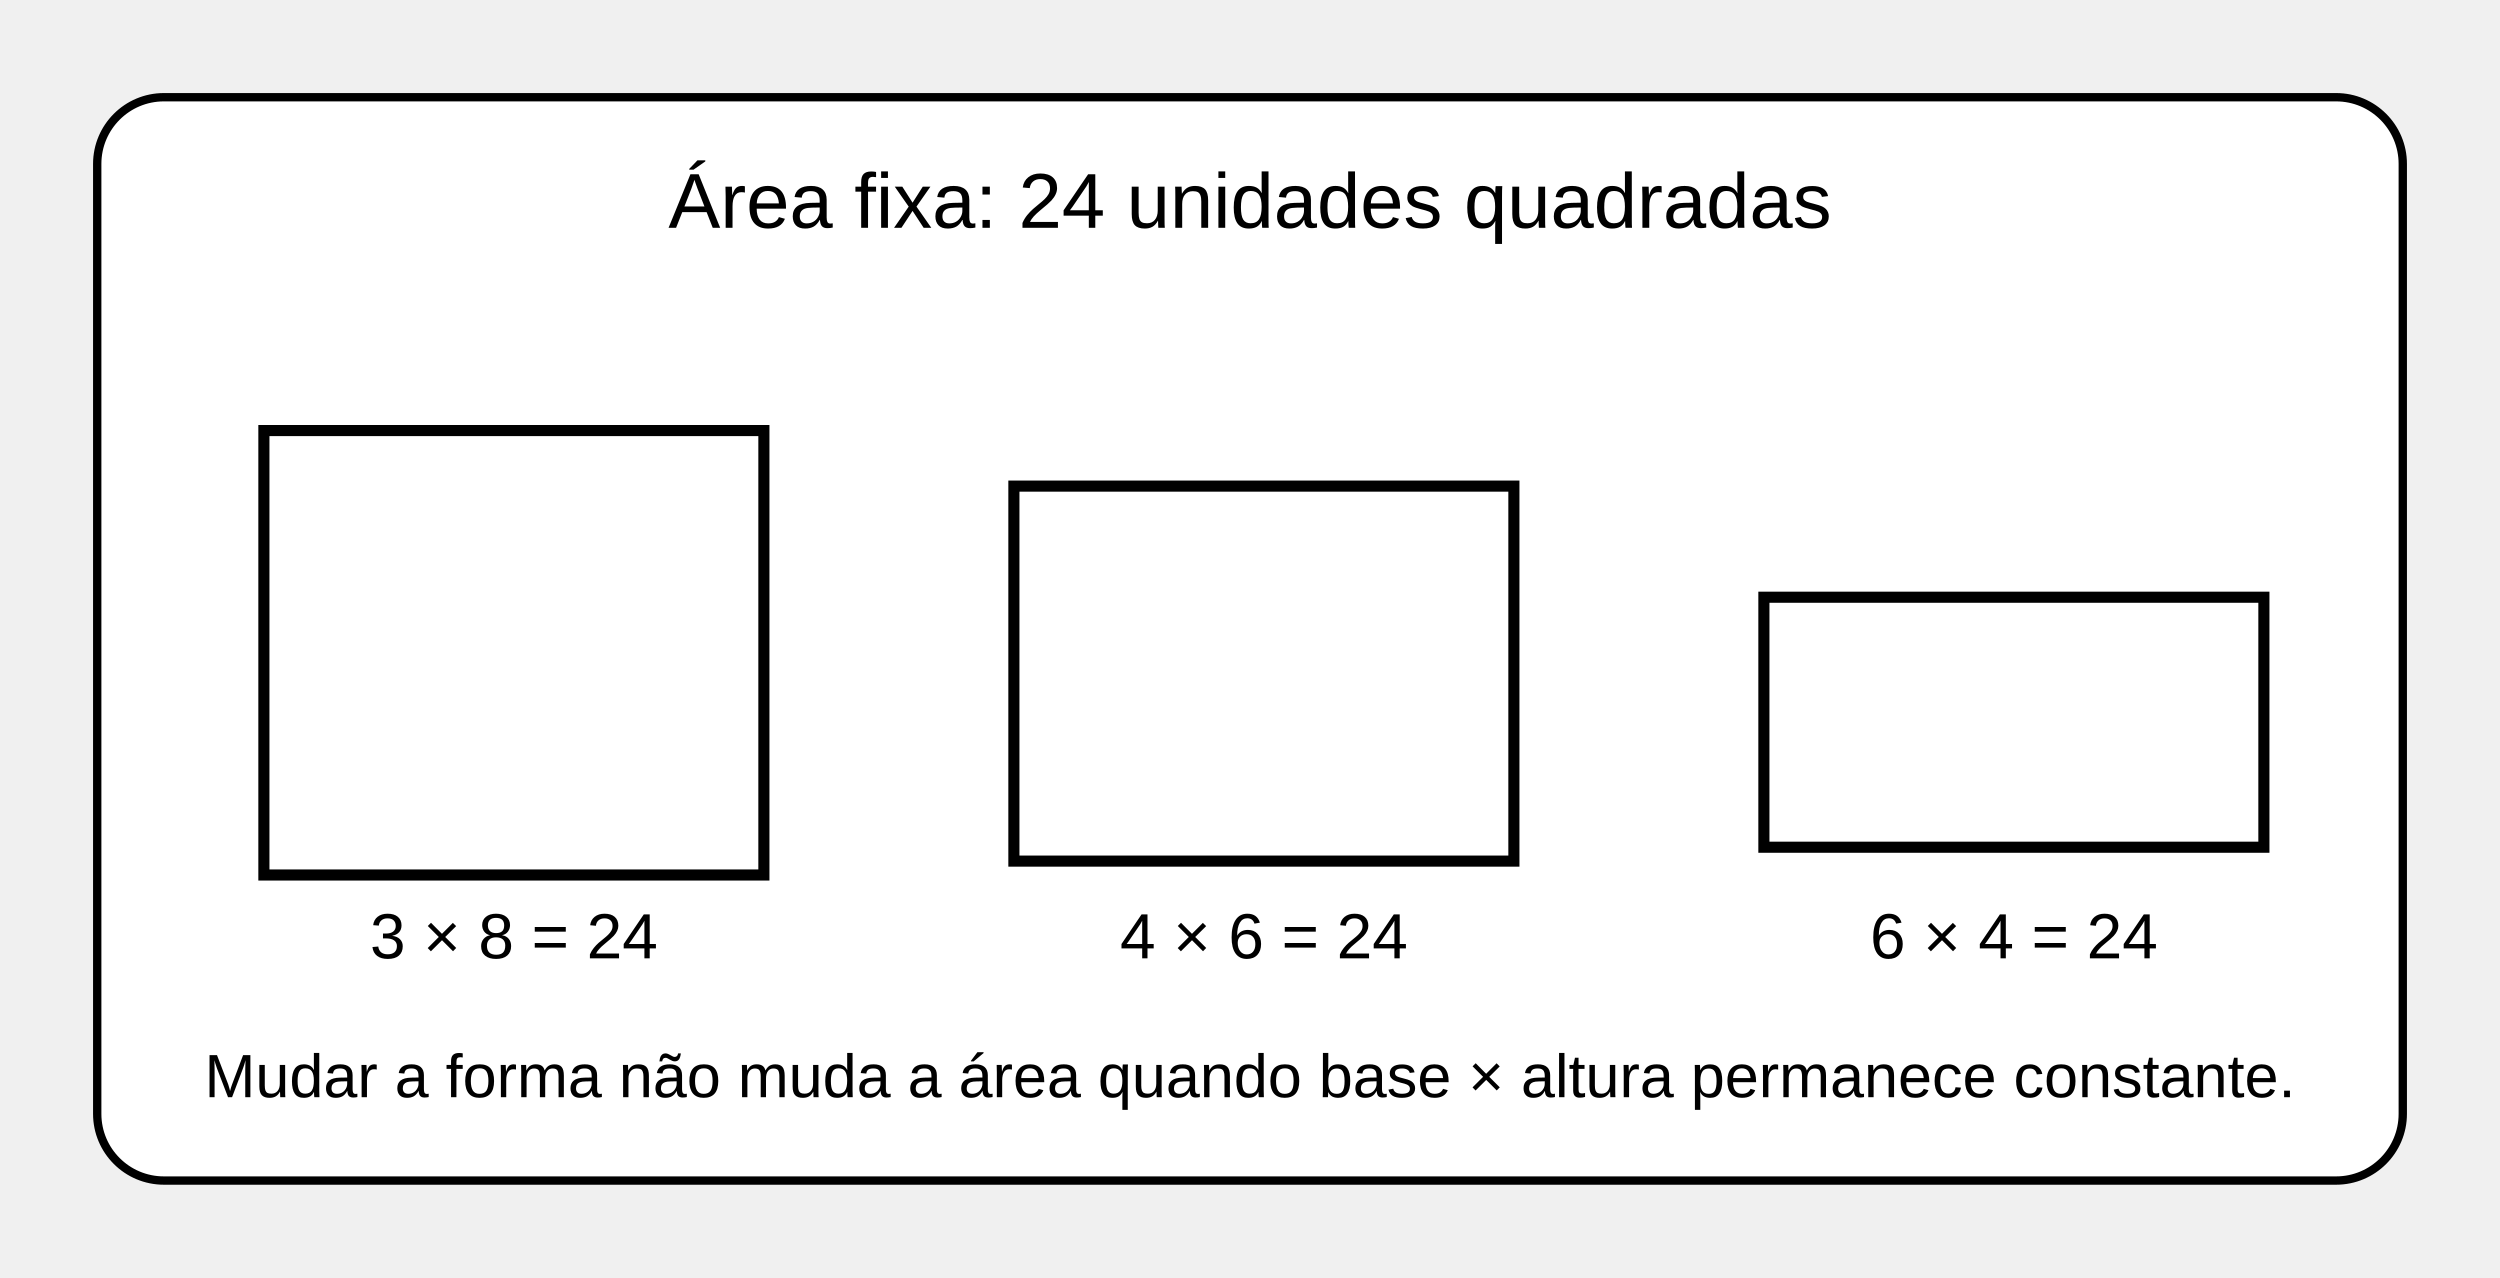
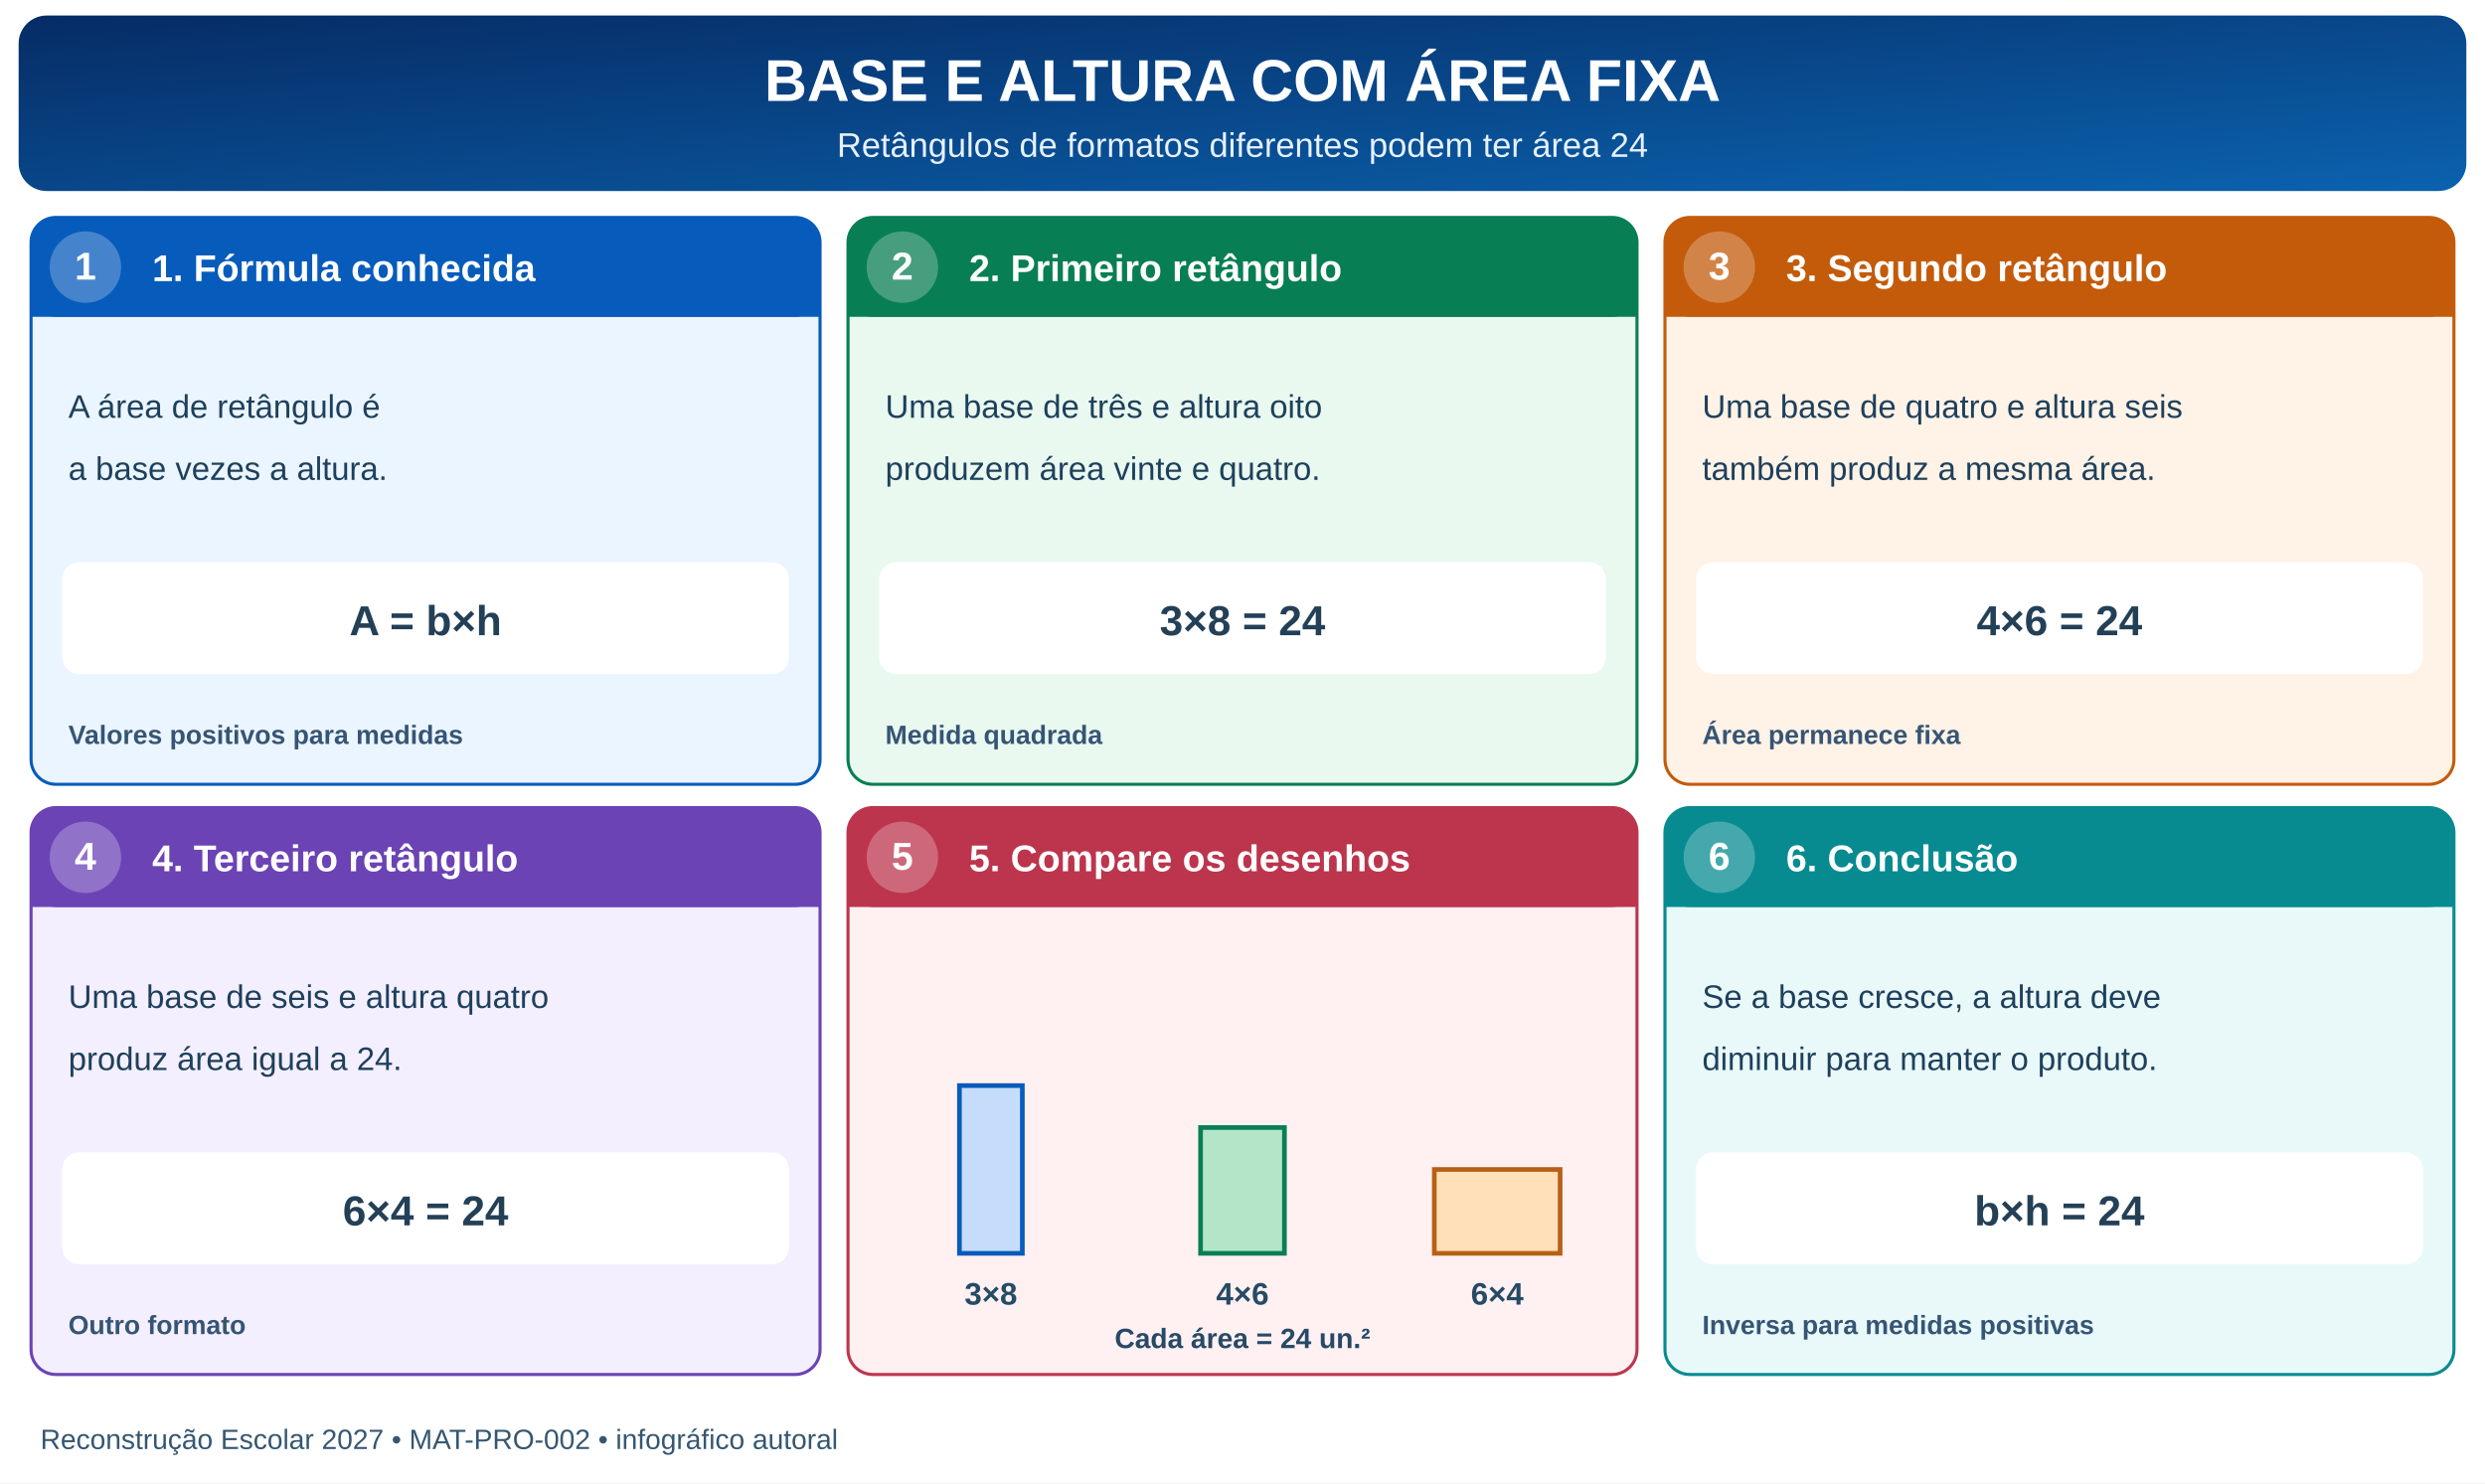
- <svg xmlns="http://www.w3.org/2000/svg" width="900" height="460" viewBox="0 0 900 460" role="img" aria-labelledby="t d">
-   <rect x="35" y="35" width="830" height="390" rx="24" fill="white" stroke="currentColor" stroke-width="3" />
-   <text x="450" y="82" text-anchor="middle" font-size="28" font-family="Arial">Área fixa: 24 unidades quadradas</text>
-   <rect x="95" y="155" width="180" height="160" fill="none" stroke="currentColor" stroke-width="4" />
-   <text x="185" y="345" text-anchor="middle" font-size="23" font-family="Arial">3 × 8 = 24</text>
-   <rect x="365" y="175" width="180" height="135" fill="none" stroke="currentColor" stroke-width="4" />
-   <text x="455" y="345" text-anchor="middle" font-size="23" font-family="Arial">4 × 6 = 24</text>
-   <rect x="635" y="215" width="180" height="90" fill="none" stroke="currentColor" stroke-width="4" />
-   <text x="725" y="345" text-anchor="middle" font-size="23" font-family="Arial">6 × 4 = 24</text>
-   <text x="450" y="395" text-anchor="middle" font-size="22" font-family="Arial">Mudar a forma não muda a área quando base × altura permanece constante.</text>
+ <svg xmlns="http://www.w3.org/2000/svg" viewBox="0 0 1600 955" role="img" aria-labelledby="title desc">
+   <defs>
+     <linearGradient id="hd" x1="0" y1="0" x2="1" y2="1">
+       <stop offset="0" stop-color="#062c65" />
+       <stop offset="1" stop-color="#0b62ae" />
+     </linearGradient>
+   </defs>
+   <rect width="1600" height="955" fill="#fff" />
+   <rect x="12" y="10" width="1576" height="113" rx="18" fill="url(#hd)" />
+   <text x="800" y="65" text-anchor="middle" font-family="Arial,DejaVu Sans,sans-serif" font-size="38" font-weight="700" fill="#fff">BASE E ALTURA COM ÁREA FIXA</text>
+   <text x="800" y="101" text-anchor="middle" font-family="Arial,DejaVu Sans,sans-serif" font-size="22" font-weight="400" fill="#e6f1ff">Retângulos de formatos diferentes podem ter área 24</text>
+   <rect x="20" y="140" width="508" height="365" rx="16" fill="#ebf5ff" stroke="#075bbb" stroke-width="2" />
+   <rect x="20" y="140" width="508" height="64" rx="16" fill="#075bbb" />
+   <rect x="20" y="186" width="508" height="18" fill="#075bbb" />
+   <circle cx="55" cy="172" r="23" fill="#fff" opacity=".25" />
+   <text x="55" y="180" text-anchor="middle" font-family="Arial,DejaVu Sans,sans-serif" font-size="25" font-weight="700" fill="#fff">1</text>
+   <text x="98" y="181" text-anchor="start" font-family="Arial,DejaVu Sans,sans-serif" font-size="24" font-weight="700" fill="#fff">1. Fórmula conhecida</text>
+   <rect x="546" y="140" width="508" height="365" rx="16" fill="#e9f9f0" stroke="#087e54" stroke-width="2" />
+   <rect x="546" y="140" width="508" height="64" rx="16" fill="#087e54" />
+   <rect x="546" y="186" width="508" height="18" fill="#087e54" />
+   <circle cx="581" cy="172" r="23" fill="#fff" opacity=".25" />
+   <text x="581" y="180" text-anchor="middle" font-family="Arial,DejaVu Sans,sans-serif" font-size="25" font-weight="700" fill="#fff">2</text>
+   <text x="624" y="181" text-anchor="start" font-family="Arial,DejaVu Sans,sans-serif" font-size="24" font-weight="700" fill="#fff">2. Primeiro retângulo</text>
+   <rect x="1072" y="140" width="508" height="365" rx="16" fill="#fff2e6" stroke="#c35b0b" stroke-width="2" />
+   <rect x="1072" y="140" width="508" height="64" rx="16" fill="#c35b0b" />
+   <rect x="1072" y="186" width="508" height="18" fill="#c35b0b" />
+   <circle cx="1107" cy="172" r="23" fill="#fff" opacity=".25" />
+   <text x="1107" y="180" text-anchor="middle" font-family="Arial,DejaVu Sans,sans-serif" font-size="25" font-weight="700" fill="#fff">3</text>
+   <text x="1150" y="181" text-anchor="start" font-family="Arial,DejaVu Sans,sans-serif" font-size="24" font-weight="700" fill="#fff">3. Segundo retângulo</text>
+   <rect x="20" y="520" width="508" height="365" rx="16" fill="#f3efff" stroke="#6b43b5" stroke-width="2" />
+   <rect x="20" y="520" width="508" height="64" rx="16" fill="#6b43b5" />
+   <rect x="20" y="566" width="508" height="18" fill="#6b43b5" />
+   <circle cx="55" cy="552" r="23" fill="#fff" opacity=".25" />
+   <text x="55" y="560" text-anchor="middle" font-family="Arial,DejaVu Sans,sans-serif" font-size="25" font-weight="700" fill="#fff">4</text>
+   <text x="98" y="561" text-anchor="start" font-family="Arial,DejaVu Sans,sans-serif" font-size="24" font-weight="700" fill="#fff">4. Terceiro retângulo</text>
+   <rect x="546" y="520" width="508" height="365" rx="16" fill="#fff0f2" stroke="#bc354d" stroke-width="2" />
+   <rect x="546" y="520" width="508" height="64" rx="16" fill="#bc354d" />
+   <rect x="546" y="566" width="508" height="18" fill="#bc354d" />
+   <circle cx="581" cy="552" r="23" fill="#fff" opacity=".25" />
+   <text x="581" y="560" text-anchor="middle" font-family="Arial,DejaVu Sans,sans-serif" font-size="25" font-weight="700" fill="#fff">5</text>
+   <text x="624" y="561" text-anchor="start" font-family="Arial,DejaVu Sans,sans-serif" font-size="24" font-weight="700" fill="#fff">5. Compare os desenhos</text>
+   <rect x="1072" y="520" width="508" height="365" rx="16" fill="#e9f9fa" stroke="#078b91" stroke-width="2" />
+   <rect x="1072" y="520" width="508" height="64" rx="16" fill="#078b91" />
+   <rect x="1072" y="566" width="508" height="18" fill="#078b91" />
+   <circle cx="1107" cy="552" r="23" fill="#fff" opacity=".25" />
+   <text x="1107" y="560" text-anchor="middle" font-family="Arial,DejaVu Sans,sans-serif" font-size="25" font-weight="700" fill="#fff">6</text>
+   <text x="1150" y="561" text-anchor="start" font-family="Arial,DejaVu Sans,sans-serif" font-size="24" font-weight="700" fill="#fff">6. Conclusão</text>
+   <text x="26" y="933" text-anchor="start" font-family="Arial,DejaVu Sans,sans-serif" font-size="18" font-weight="400" fill="#355772">Reconstrução Escolar 2027 • MAT-PRO-002 • infográfico autoral</text>
+   <text x="44" y="269" font-family="Arial,DejaVu Sans,sans-serif" font-size="21" text-anchor="start" font-weight="400" fill="#1e405c">A área de retângulo é</text>
+   <text x="44" y="309" font-family="Arial,DejaVu Sans,sans-serif" font-size="21" text-anchor="start" font-weight="400" fill="#1e405c">a base vezes a altura.</text>
+   <rect x="40" y="362" width="468" height="72" rx="11" fill="#fff" />
+   <text x="274" y="409" font-family="Arial,DejaVu Sans,sans-serif" font-size="27" text-anchor="middle" font-weight="700" fill="#234057">A = b×h</text>
+   <text x="44" y="479" font-family="Arial,DejaVu Sans,sans-serif" font-size="17" text-anchor="start" font-weight="700" fill="#365575">Valores positivos para medidas</text>
+   <text x="570" y="269" font-family="Arial,DejaVu Sans,sans-serif" font-size="21" text-anchor="start" font-weight="400" fill="#1e405c">Uma base de três e altura oito</text>
+   <text x="570" y="309" font-family="Arial,DejaVu Sans,sans-serif" font-size="21" text-anchor="start" font-weight="400" fill="#1e405c">produzem área vinte e quatro.</text>
+   <rect x="566" y="362" width="468" height="72" rx="11" fill="#fff" />
+   <text x="800" y="409" font-family="Arial,DejaVu Sans,sans-serif" font-size="27" text-anchor="middle" font-weight="700" fill="#234057">3×8 = 24</text>
+   <text x="570" y="479" font-family="Arial,DejaVu Sans,sans-serif" font-size="17" text-anchor="start" font-weight="700" fill="#365575">Medida quadrada</text>
+   <text x="1096" y="269" font-family="Arial,DejaVu Sans,sans-serif" font-size="21" text-anchor="start" font-weight="400" fill="#1e405c">Uma base de quatro e altura seis</text>
+   <text x="1096" y="309" font-family="Arial,DejaVu Sans,sans-serif" font-size="21" text-anchor="start" font-weight="400" fill="#1e405c">também produz a mesma área.</text>
+   <rect x="1092" y="362" width="468" height="72" rx="11" fill="#fff" />
+   <text x="1326" y="409" font-family="Arial,DejaVu Sans,sans-serif" font-size="27" text-anchor="middle" font-weight="700" fill="#234057">4×6 = 24</text>
+   <text x="1096" y="479" font-family="Arial,DejaVu Sans,sans-serif" font-size="17" text-anchor="start" font-weight="700" fill="#365575">Área permanece fixa</text>
+   <text x="44" y="649" font-family="Arial,DejaVu Sans,sans-serif" font-size="21" text-anchor="start" font-weight="400" fill="#1e405c">Uma base de seis e altura quatro</text>
+   <text x="44" y="689" font-family="Arial,DejaVu Sans,sans-serif" font-size="21" text-anchor="start" font-weight="400" fill="#1e405c">produz área igual a 24.</text>
+   <rect x="40" y="742" width="468" height="72" rx="11" fill="#fff" />
+   <text x="274" y="789" font-family="Arial,DejaVu Sans,sans-serif" font-size="27" text-anchor="middle" font-weight="700" fill="#234057">6×4 = 24</text>
+   <text x="44" y="859" font-family="Arial,DejaVu Sans,sans-serif" font-size="17" text-anchor="start" font-weight="700" fill="#365575">Outro formato</text>
+   <rect x="617.75" y="699" width="40.5" height="108" fill="#c5ddfb" stroke="#075bbb" stroke-width="3" />
+   <text x="638" y="840" font-family="Arial,DejaVu Sans,sans-serif" font-size="20" text-anchor="middle" font-weight="700" fill="#254b65">3×8</text>
+   <rect x="773" y="726" width="54" height="81" fill="#b4e5c8" stroke="#087e54" stroke-width="3" />
+   <text x="800" y="840" font-family="Arial,DejaVu Sans,sans-serif" font-size="20" text-anchor="middle" font-weight="700" fill="#254b65">4×6</text>
+   <rect x="923.5" y="753" width="81" height="54" fill="#ffe0b9" stroke="#b76015" stroke-width="3" />
+   <text x="964" y="840" font-family="Arial,DejaVu Sans,sans-serif" font-size="20" text-anchor="middle" font-weight="700" fill="#254b65">6×4</text>
+   <text x="800" y="868" font-family="Arial,DejaVu Sans,sans-serif" font-size="18" text-anchor="middle" font-weight="700" fill="#264966">Cada área = 24 un.²</text>
+   <text x="1096" y="649" font-family="Arial,DejaVu Sans,sans-serif" font-size="21" text-anchor="start" font-weight="400" fill="#1e405c">Se a base cresce, a altura deve</text>
+   <text x="1096" y="689" font-family="Arial,DejaVu Sans,sans-serif" font-size="21" text-anchor="start" font-weight="400" fill="#1e405c">diminuir para manter o produto.</text>
+   <rect x="1092" y="742" width="468" height="72" rx="11" fill="#fff" />
+   <text x="1326" y="789" font-family="Arial,DejaVu Sans,sans-serif" font-size="27" text-anchor="middle" font-weight="700" fill="#234057">b×h = 24</text>
+   <text x="1096" y="859" font-family="Arial,DejaVu Sans,sans-serif" font-size="17" text-anchor="start" font-weight="700" fill="#365575">Inversa para medidas positivas</text>
</svg>
